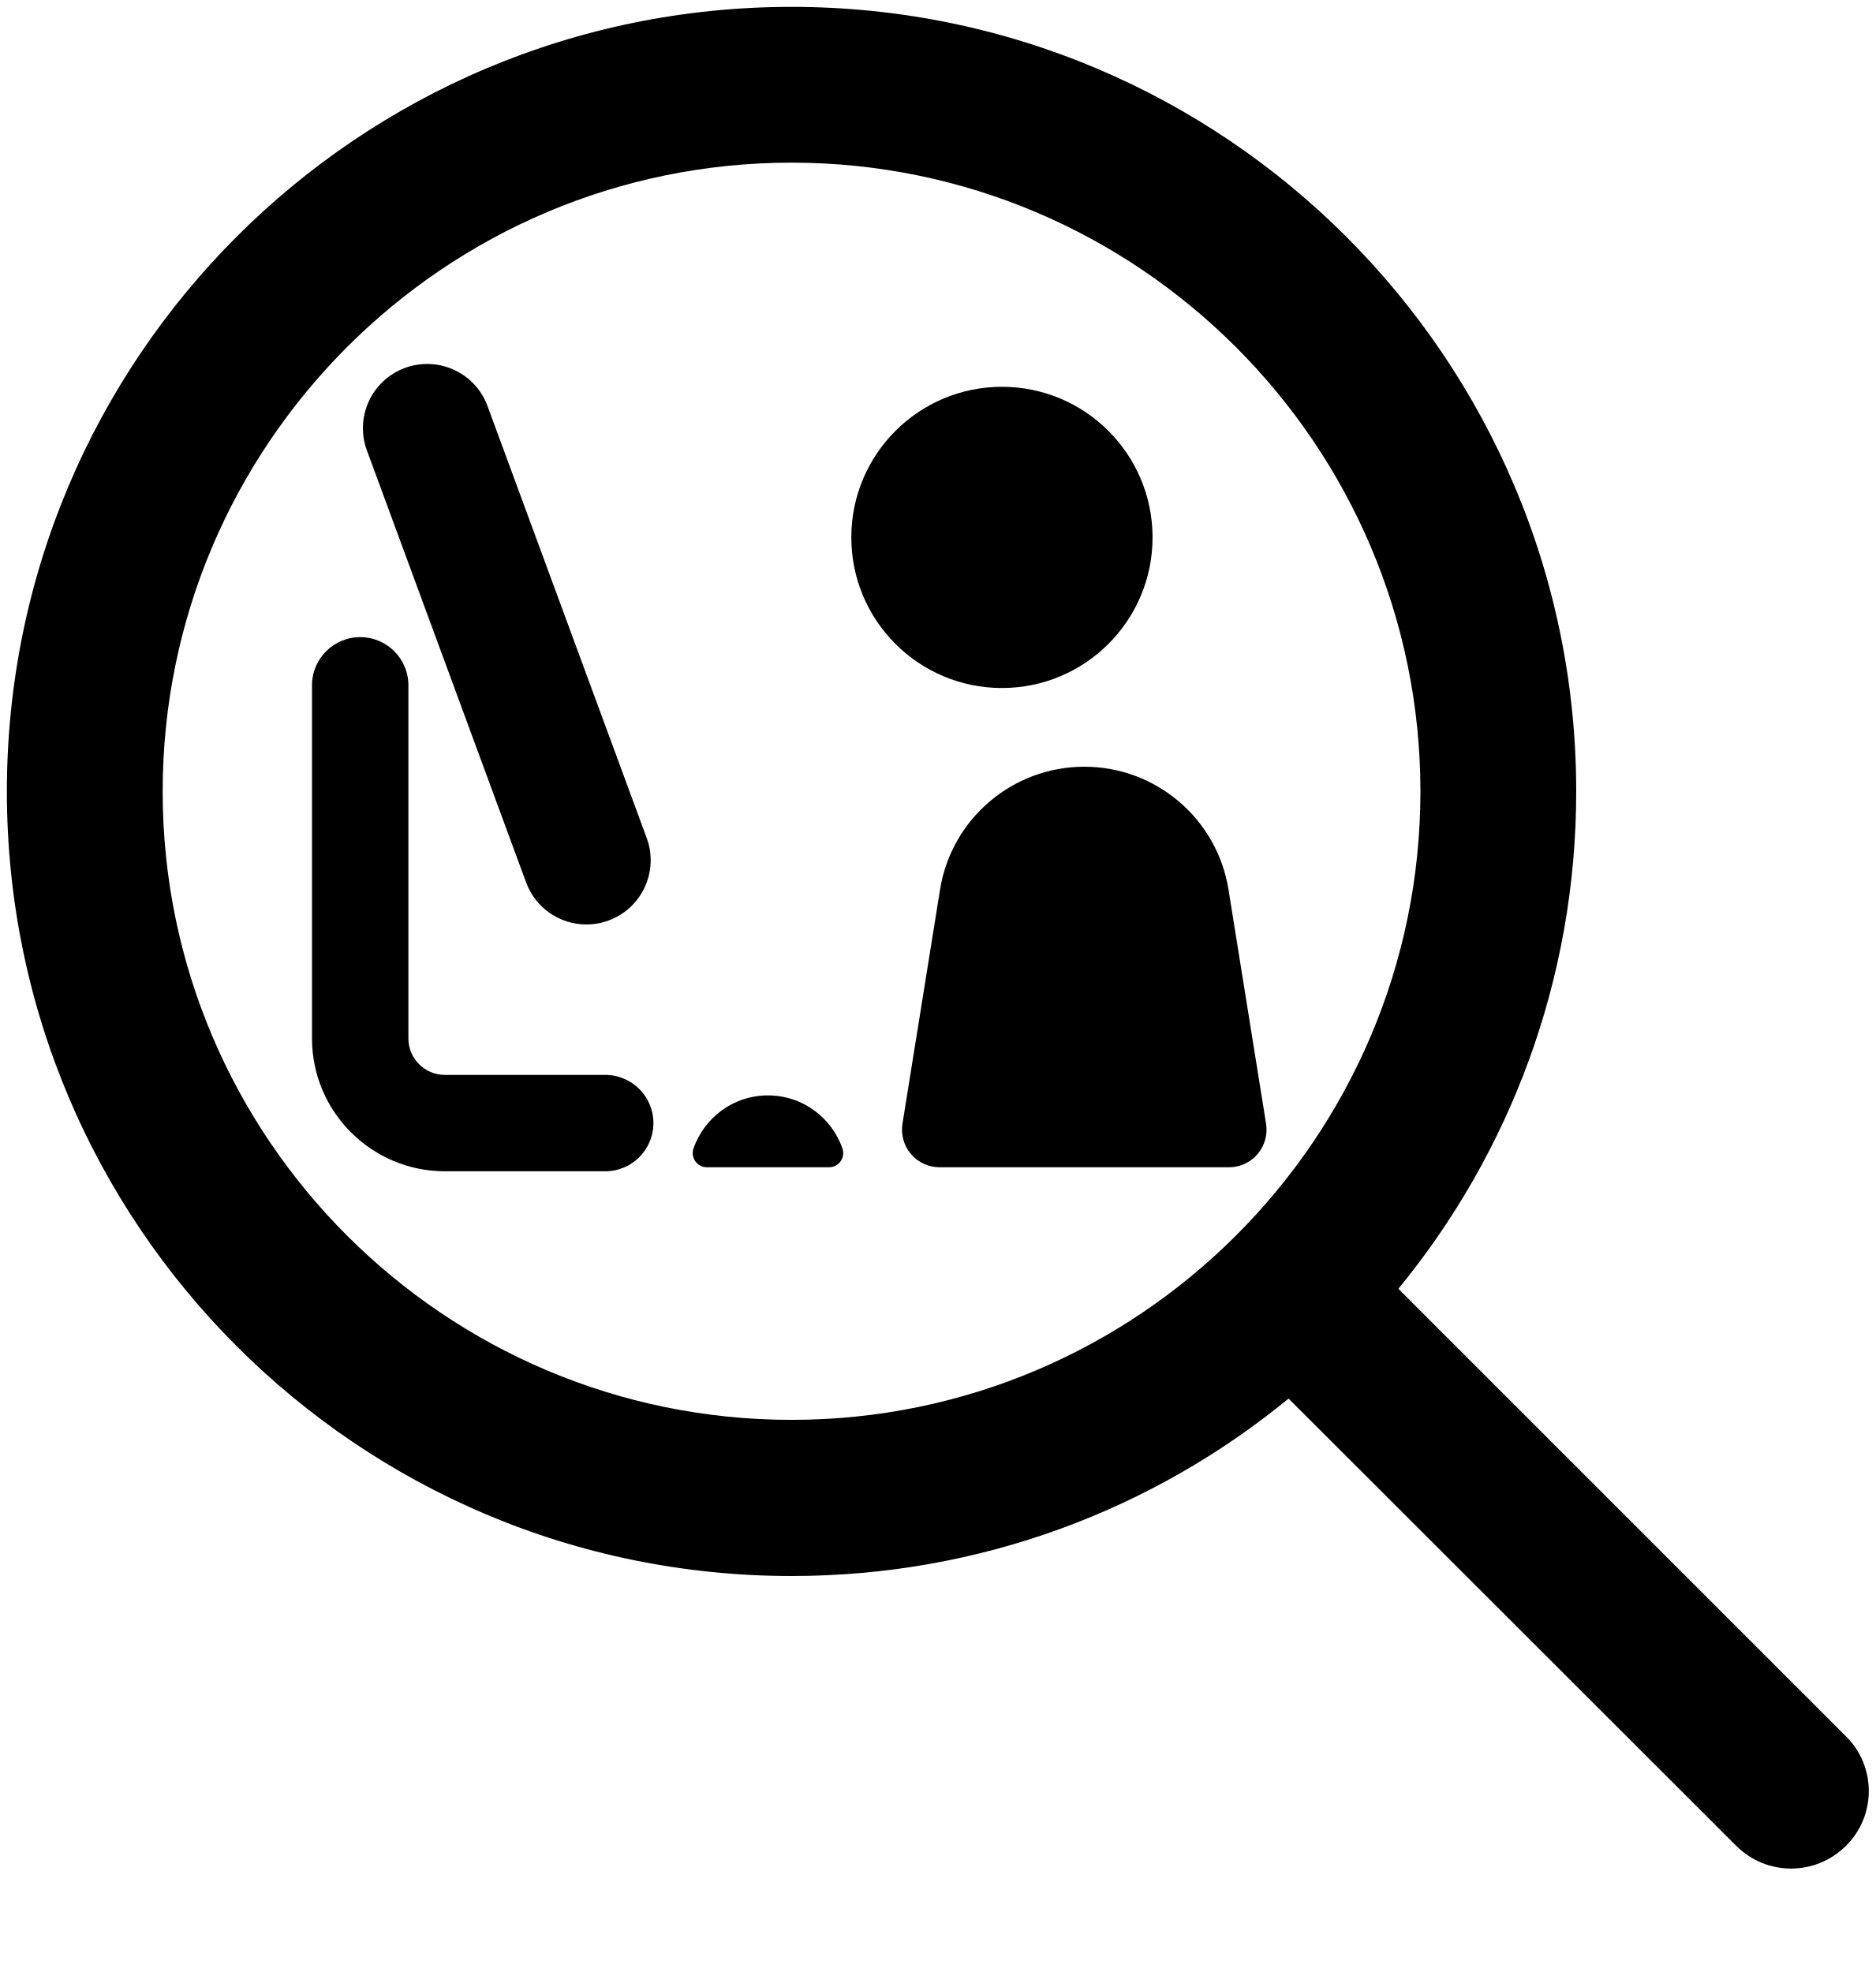
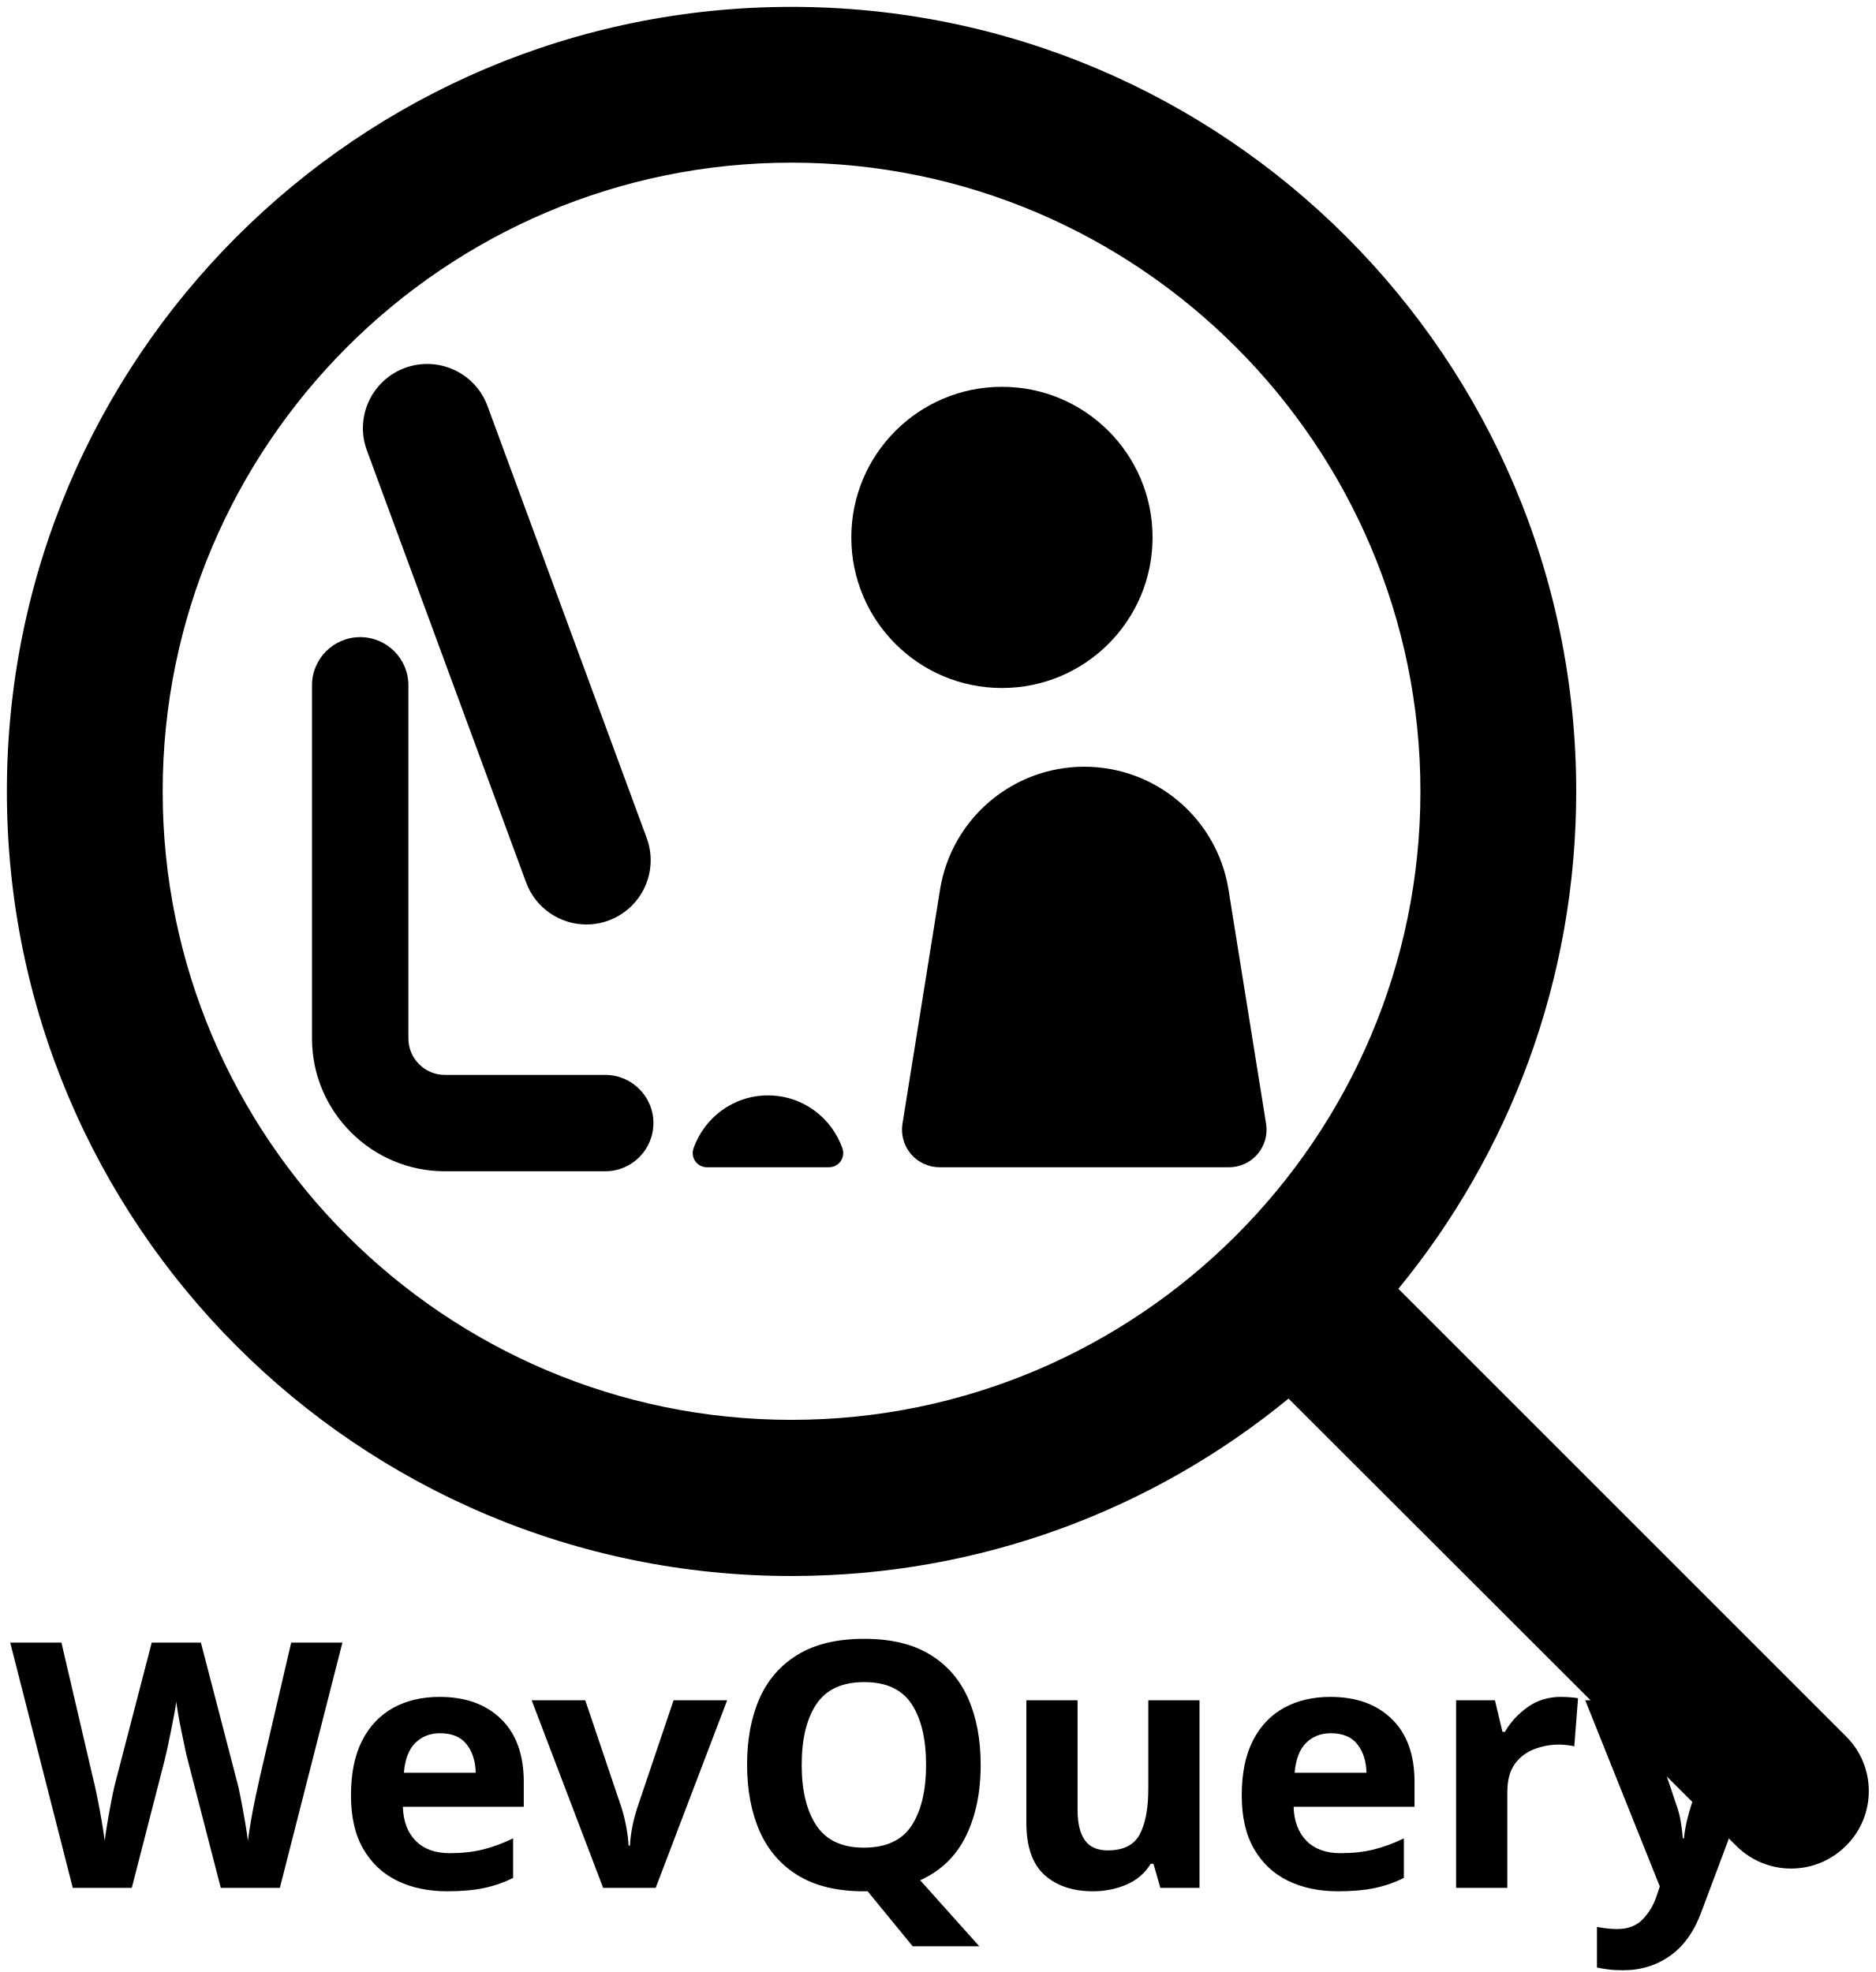
<svg xmlns="http://www.w3.org/2000/svg" width="136.467mm" height="143.493mm" viewBox="0 0 483.543 508.44" id="svg2" version="1.1">
  <defs id="defs4" />
  <g id="layer1" transform="translate(-8.942632,0.123739)">
    <g id="g4189" transform="matrix(0.4340301,0,0,0.4340301,89.3749,74.7509)">
      <g id="g4137">
        <g id="g4139">
          <g id="g4141">
            <path id="path4143" d="M 544.374,355.976 C 537.628,313.9 501.317,282.95 458.702,282.95 c -42.618,0 -78.926,30.95 -85.674,73.026 l -22.311,139.061 c -1.034,6.451 0.812,13.039 5.051,18.019 4.241,4.965 10.447,7.836 16.991,7.836 l 171.883,0 c 6.542,0 12.75,-2.871 16.99,-7.836 4.239,-4.978 6.084,-11.566 5.052,-18.019 l -22.31,-139.061 z" />
            <circle id="circle4145" r="89.464" cy="146.729" cx="409.795" />
            <path id="path4147" d="m 127.169,351.681 c 5.684,15.432 20.28,24.983 35.814,24.983 4.388,0 8.841,-0.766 13.197,-2.366 19.784,-7.287 29.912,-29.234 22.617,-49.011 L 104.234,68.662 C 96.947,48.868 74.99,38.792 55.225,46.042 35.439,53.33 25.31,75.277 32.608,95.053 l 94.561,256.628 z" />
            <path id="path4149" d="m 174.157,466.019 -95.242,0 c -11.938,0 -21.659,-9.721 -21.659,-21.66 l 0,-209.758 c 0,-15.814 -12.815,-28.627 -28.629,-28.627 C 12.813,205.972 0,218.786 0,234.601 l 0,209.756 c 0,43.512 35.402,78.916 78.915,78.916 l 95.244,0 c 15.814,0 28.629,-12.816 28.629,-28.629 -0.002,-15.813 -12.817,-28.625 -28.631,-28.625 z" />
            <path id="path4151" d="m 270.826,478.196 c -20.522,0 -37.819,13.176 -44.229,31.508 -0.896,2.572 -0.496,5.414 1.079,7.644 1.575,2.217 4.137,3.539 6.858,3.539 l 72.579,0 c 2.722,0 5.275,-1.322 6.858,-3.539 1.574,-2.229 1.976,-5.07 1.081,-7.644 -6.408,-18.332 -23.705,-31.508 -44.226,-31.508 z" />
          </g>
        </g>
      </g>
      <g id="g4153" />
      <g id="g4155" />
      <g id="g4157" />
      <g id="g4159" />
      <g id="g4161" />
      <g id="g4163" />
      <g id="g4165" />
      <g id="g4167" />
      <g id="g4169" />
      <g id="g4171" />
      <g id="g4173" />
      <g id="g4175" />
      <g id="g4177" />
      <g id="g4179" />
      <g id="g4181" />
    </g>
    <g id="g4216" transform="matrix(0.9795918,0,0,0.9795918,-0.06122455,-9.127596)">
      <path id="path4218" d="M 495,466.2 377.2,348.4 C 406.4,312.8 424,267.2 424,217.5 424,103.5 331.5,11 217.5,11 103.4,11 11,103.5 11,217.5 c 0,114 92.4,206.5 206.5,206.5 49.7,0 95.2,-17.5 130.8,-46.7 L 466.1,495 c 8,8 20.9,8 28.9,0 8,-7.9 8,-20.9 0,-28.8 z M 217.5,382.9 C 126.2,382.9 52,308.7 52,217.5 52,126.3 126.2,52 217.5,52 308.7,52 383,126.3 383,217.5 c 0,91.2 -74.3,165.4 -165.5,165.4 z" />
    </g>
-     <flowRoot xml:space="preserve" id="flowRoot4228" style="font-style:normal;font-variant:normal;font-weight:600;font-stretch:normal;font-size:40.538px;line-height:125%;font-family:Dosis;-inkscape-font-specification:'Dosis, Semi-Bold';text-align:start;letter-spacing:0px;word-spacing:0px;writing-mode:lr-tb;text-anchor:start;fill:#000000;fill-opacity:1;stroke:none;stroke-width:1px;stroke-linecap:butt;stroke-linejoin:miter;stroke-opacity:1" transform="matrix(2.184595,0,0,2.184595,-32.11833,-519.7758)">
-       <flowRegion id="flowRegion4230">
-         <rect id="rect4232" width="454.286" height="190" x="20" y="419.505" style="font-style:normal;font-variant:normal;font-weight:600;font-stretch:normal;font-size:40.538px;line-height:125%;font-family:Dosis;-inkscape-font-specification:'Dosis, Semi-Bold';text-align:start;writing-mode:lr-tb;text-anchor:start" />
-       </flowRegion>
-       <flowPara id="flowPara4234" style="font-style:normal;font-variant:normal;font-weight:600;font-stretch:normal;font-size:40.538px;line-height:125%;font-family:Dosis;-inkscape-font-specification:'Dosis, Semi-Bold';text-align:start;writing-mode:lr-tb;text-anchor:start">WevQuery</flowPara>
-     </flowRoot>
+     <text xml:space="preserve" style="font-style:normal;font-variant:normal;font-weight:600;font-stretch:normal;font-size:88.56px;line-height:125%;font-family:Dosis;-inkscape-font-specification:'Dosis, Semi-Bold';text-align:start;letter-spacing:0px;word-spacing:0px;writing-mode:lr-tb;text-anchor:start;fill:#000000;fill-opacity:1;stroke:none;stroke-width:1px;stroke-linecap:butt;stroke-linejoin:miter;stroke-opacity:1" x="11.574" y="486.618" id="text4163">
+       <tspan x="11.574" y="486.618" id="tspan4165">
+         <tspan x="11.574" y="486.618" style="font-style:normal;font-variant:normal;font-weight:600;font-stretch:normal;font-size:88.56px;line-height:125%;font-family:Dosis;-inkscape-font-specification:'Dosis, Semi-Bold';text-align:start;writing-mode:lr-tb;text-anchor:start" id="tspan4167">WevQuery</tspan>
+       </tspan>
+     </text>
  </g>
</svg>
